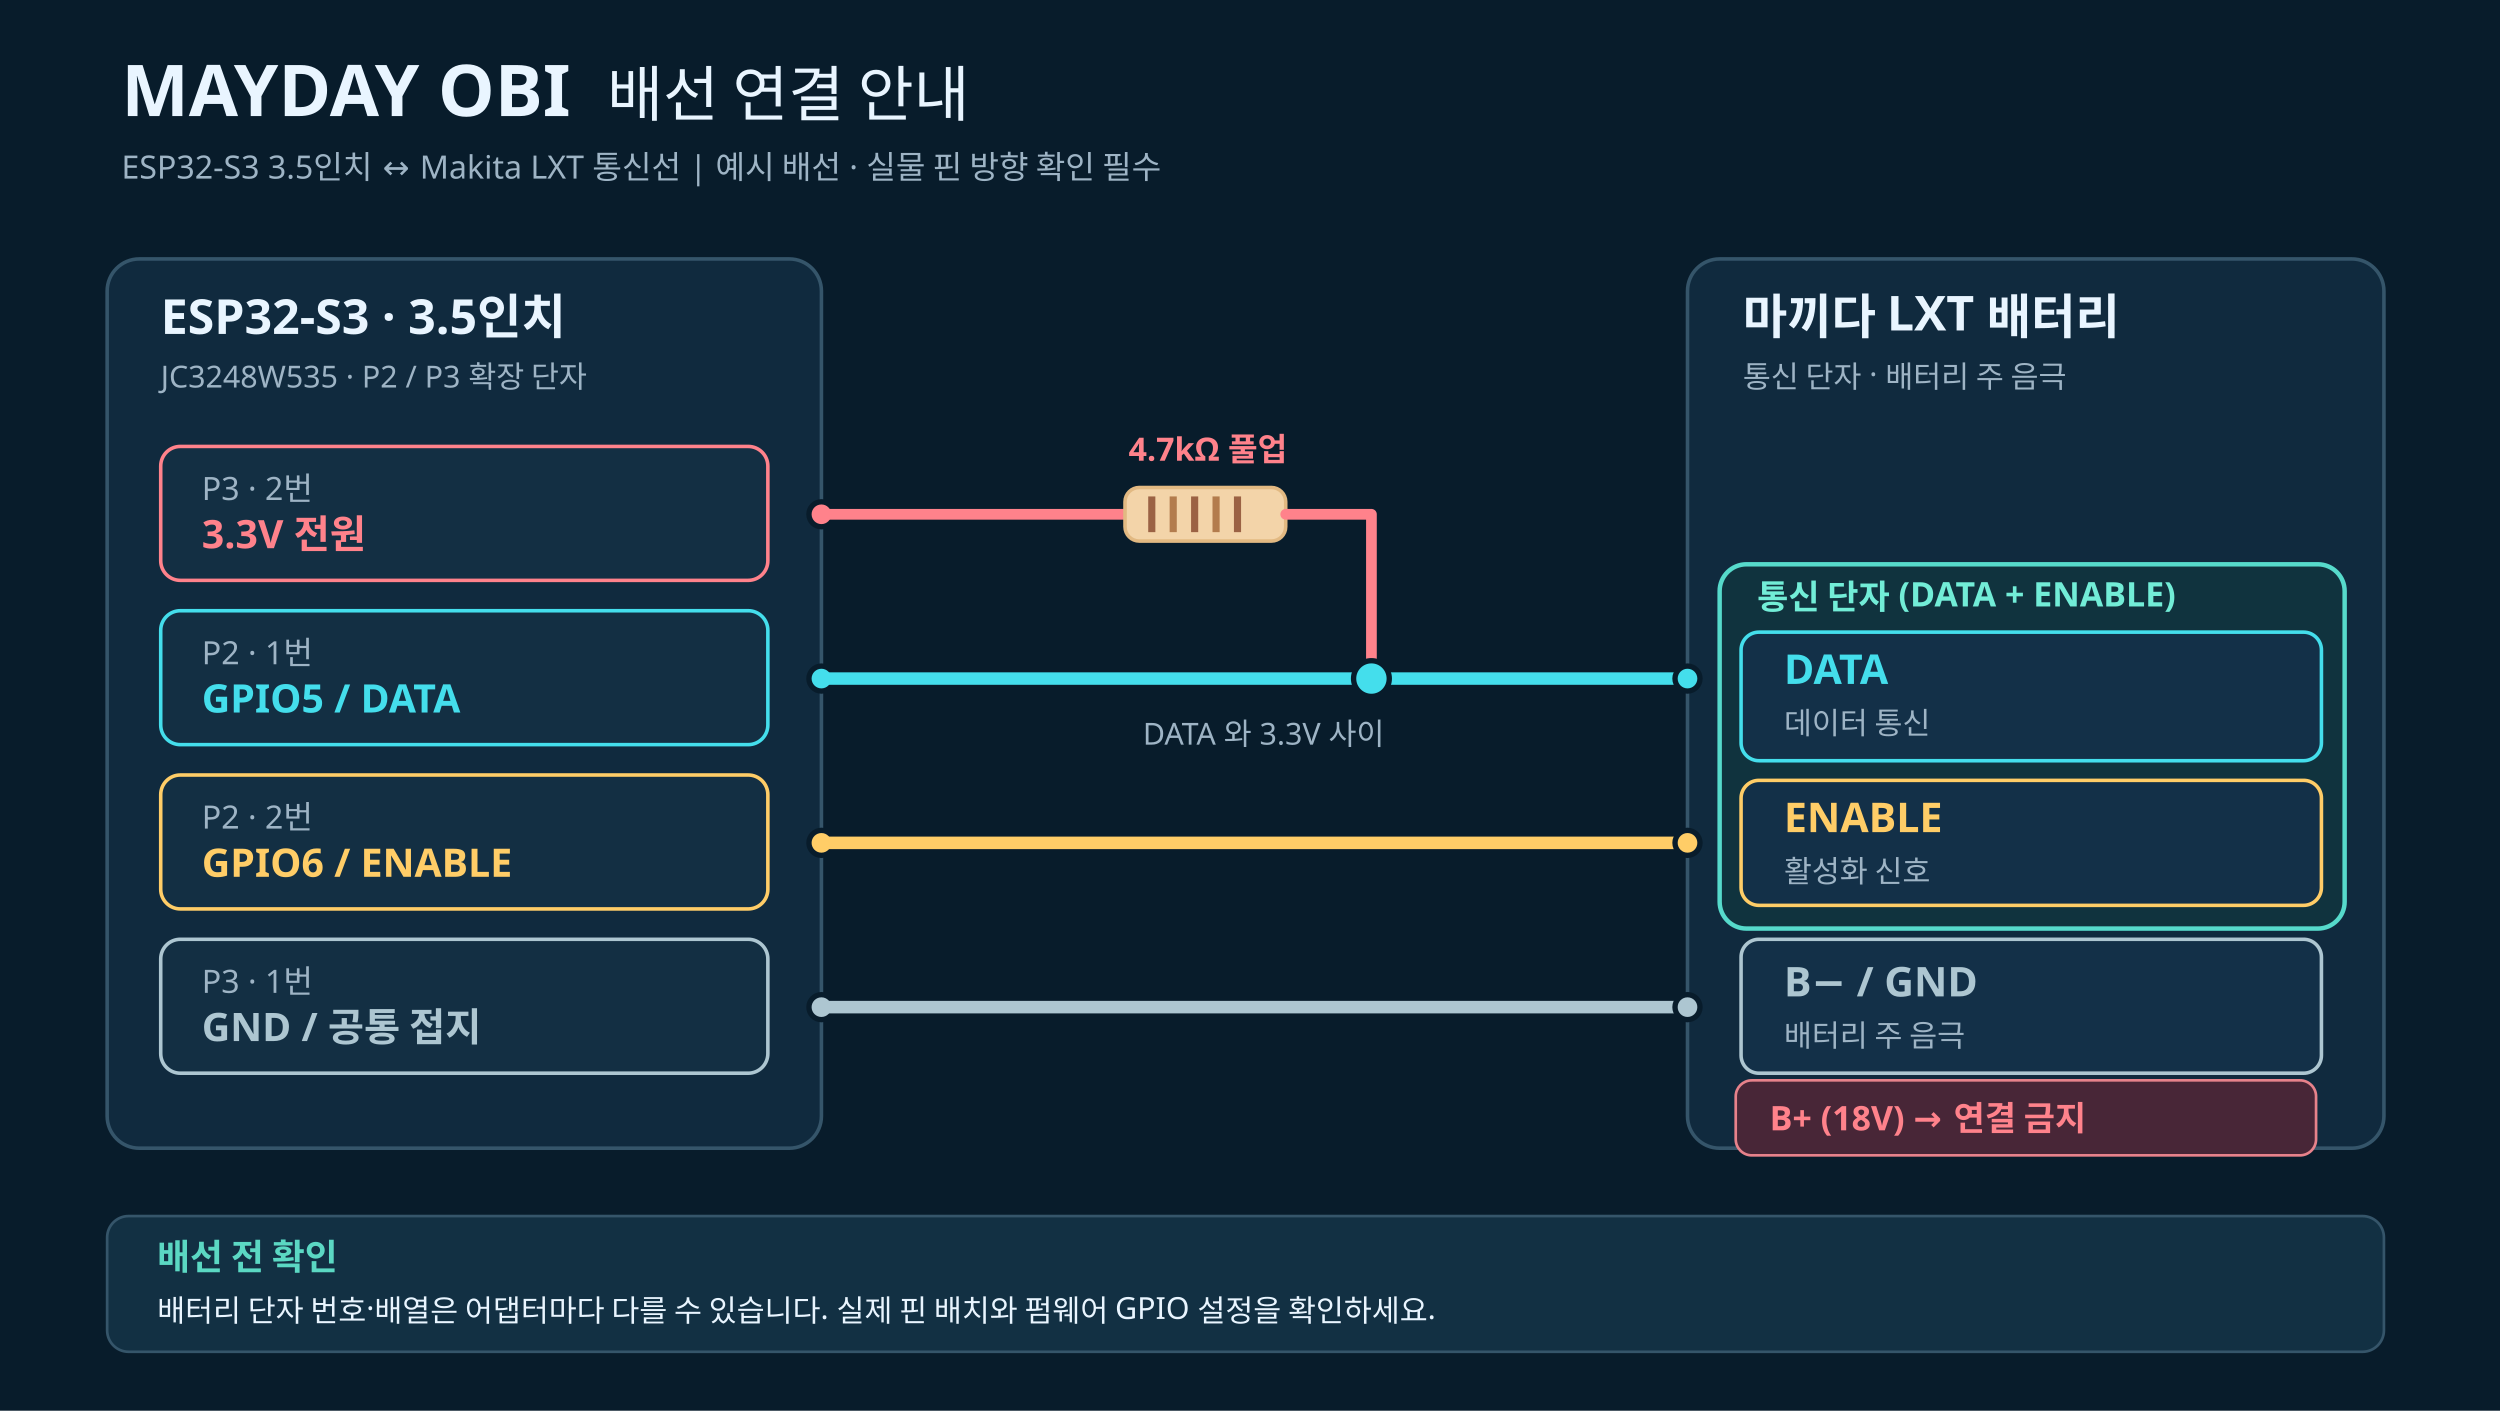
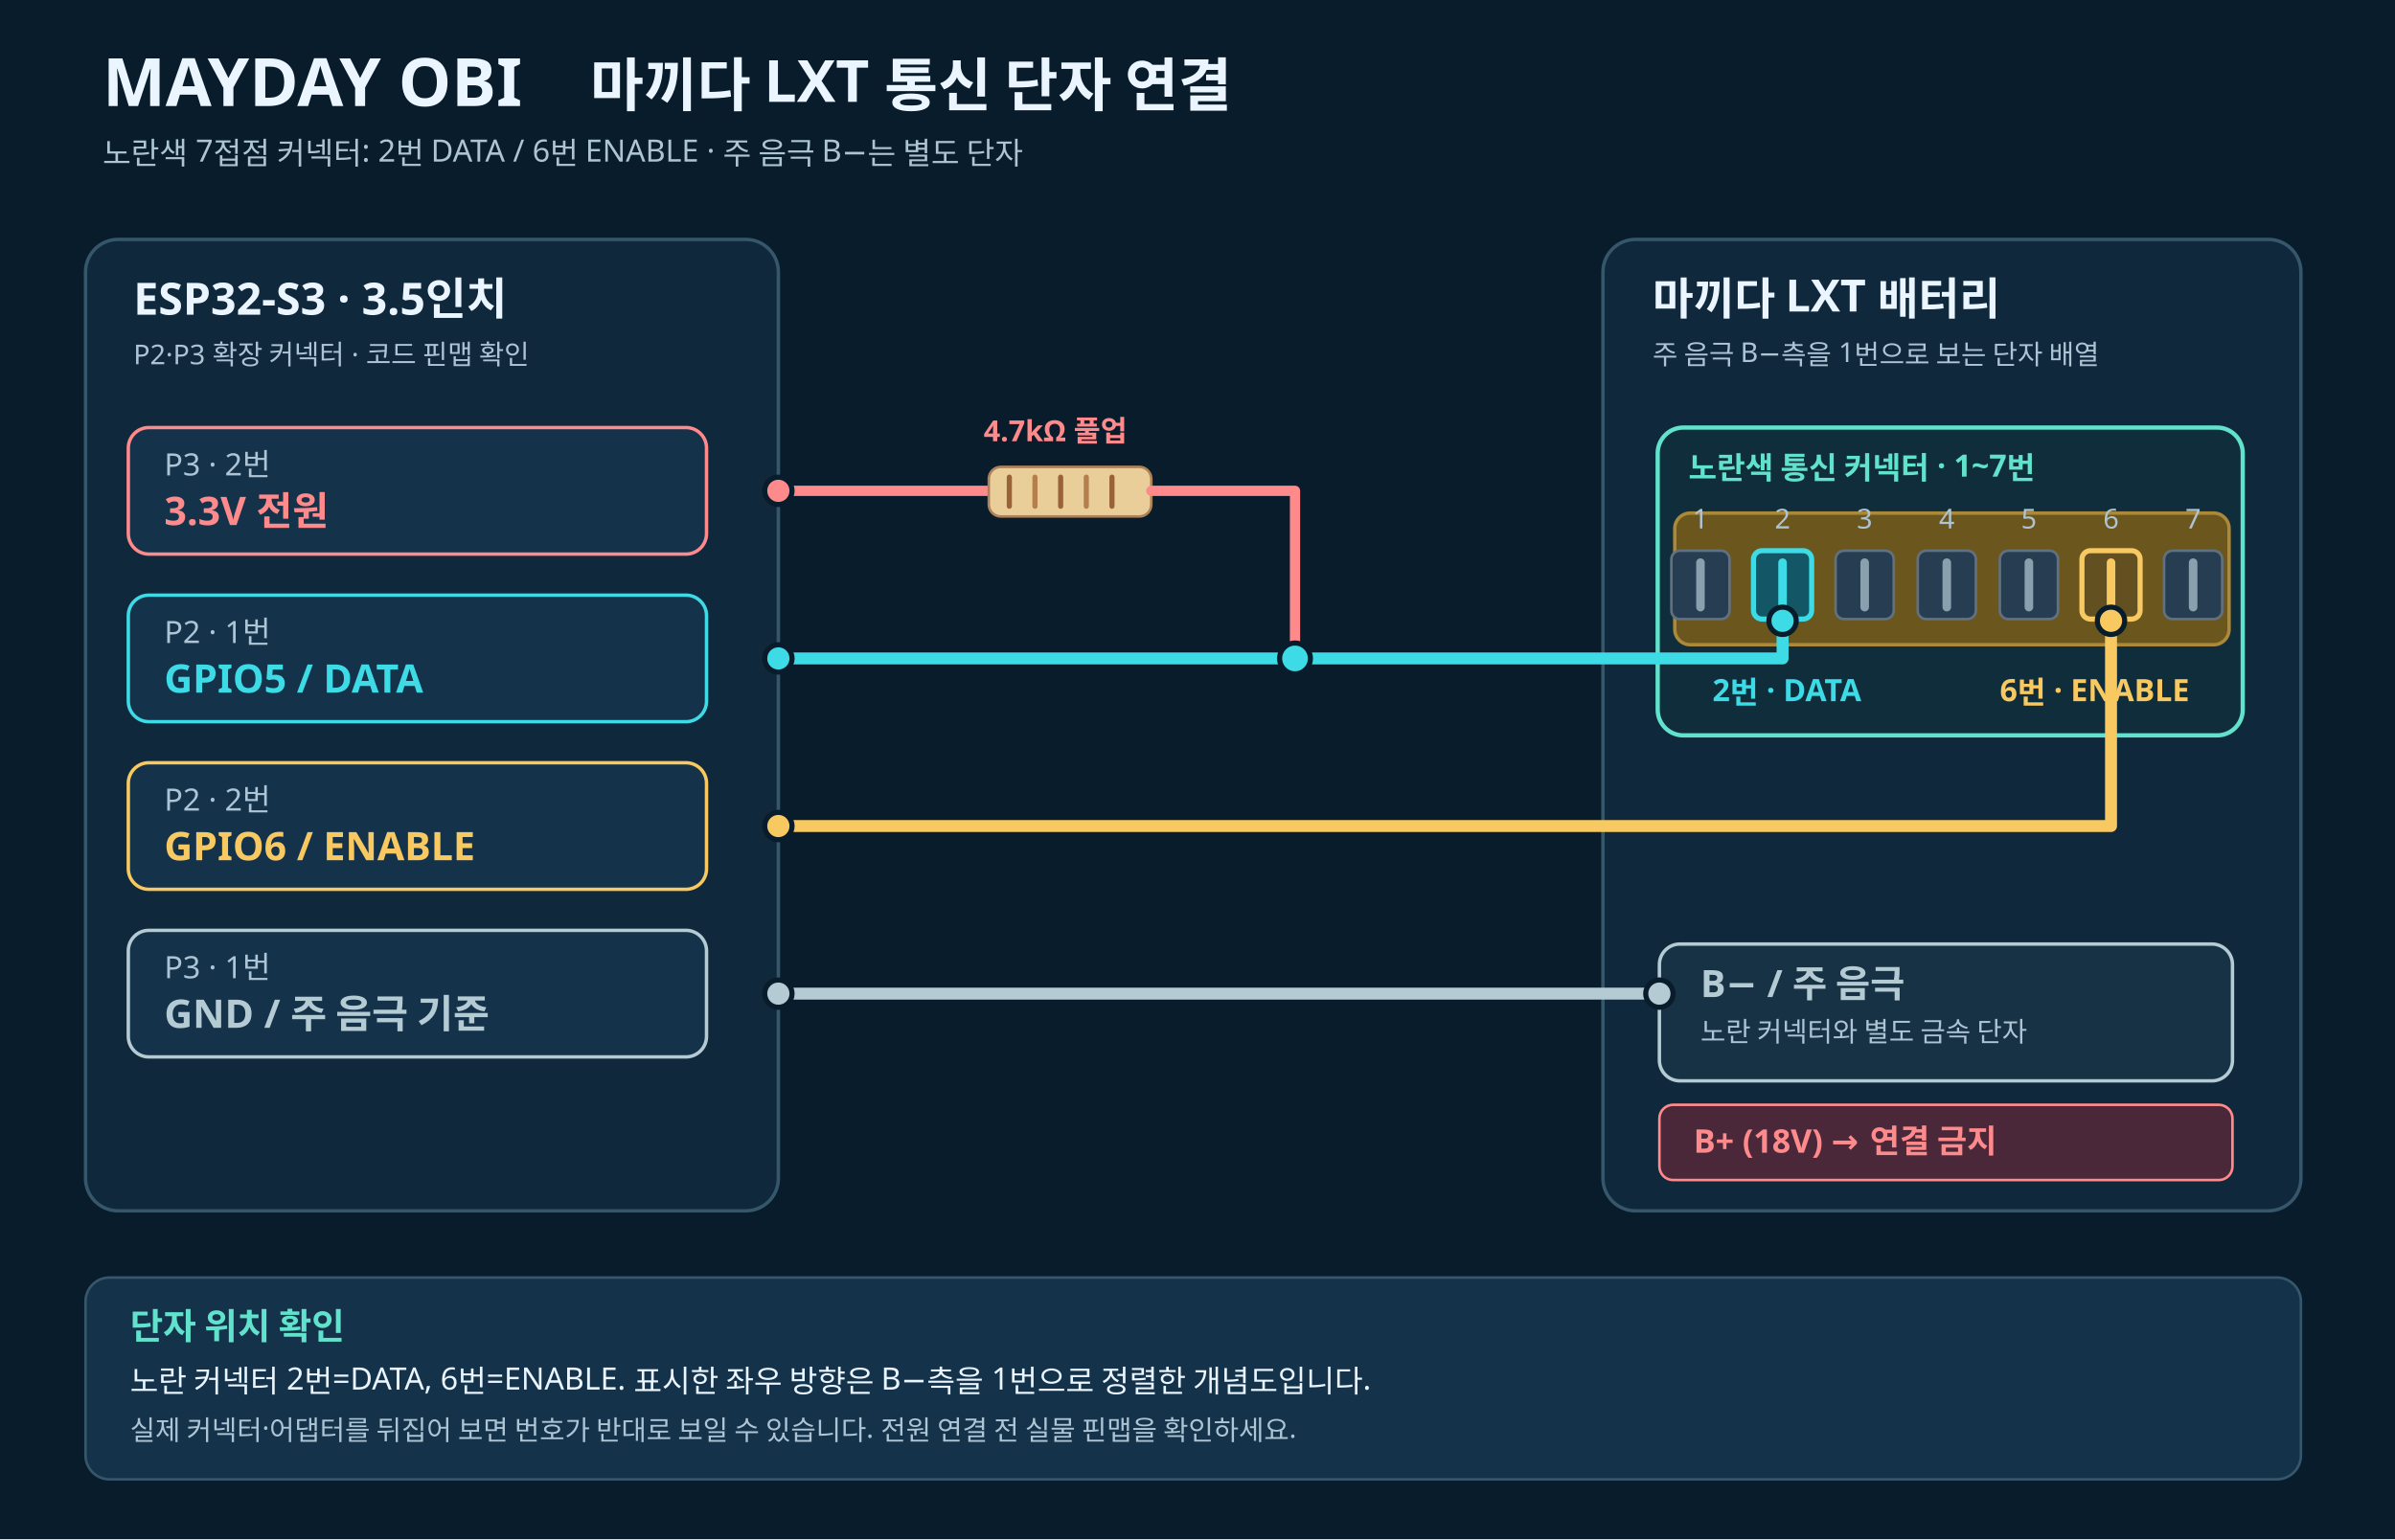
- <svg xmlns="http://www.w3.org/2000/svg" width="1400" height="790" viewBox="0 0 1400 790" role="img" aria-labelledby="wiring-title wiring-desc">
-   <style>text{font-family:'Noto Sans KR','NanumGothic','Malgun Gothic',sans-serif;font-weight:500} .hd{font-weight:750} .sm{font-weight:500}</style>
-   <rect width="1400" height="790" fill="#081c2b" />
-   <text x="68" y="65" font-size="40" fill="#e9f5ff" class="hd">MAYDAY OBI</text>
-   <text x="340" y="65" font-size="34" fill="#e9f5ff">배선 연결 안내</text>
-   <text x="68" y="100" font-size="18" fill="#9eb4c5">ESP32-S3 3.5인치 ↔ Makita LXT 통신선  |  예시 배선 · 실물 핀 방향 확인 필수</text>
-   <rect x="60" y="145" width="400" height="498" rx="18" fill="#102a3e" stroke="#35556a" stroke-width="2" />
-   <rect x="945" y="145" width="390" height="498" rx="18" fill="#102a3e" stroke="#35556a" stroke-width="2" />
-   <text x="90" y="187" font-size="27" fill="#e9f5ff" class="hd">ESP32-S3 · 3.5인치</text>
-   <text x="90" y="217" font-size="17" fill="#9eb4c5">JC3248W535 · P2 / P3 확장 단자</text>
-   <text x="976" y="187" font-size="27" fill="#e9f5ff" class="hd">마끼다 LXT 배터리</text>
-   <text x="976" y="217" font-size="17" fill="#9eb4c5">통신 단자 · 배터리 주 음극</text>
-   <rect x="90" y="250" width="340" height="75" rx="11" fill="#132f43" stroke="#ff828b" stroke-width="2" />
-   <text x="113" y="280" font-size="18" fill="#9eb4c5">P3 · 2번</text>
-   <text x="113" y="307" font-size="22" fill="#ff828b" class="hd">3.3V 전원</text>
-   <circle cx="460" cy="288" r="7" fill="#ff828b" stroke="#081c2b" stroke-width="3" />
-   <rect x="90" y="342" width="340" height="75" rx="11" fill="#132f43" stroke="#44deec" stroke-width="2" />
-   <text x="113" y="372" font-size="18" fill="#9eb4c5">P2 · 1번</text>
-   <text x="113" y="399" font-size="22" fill="#44deec" class="hd">GPIO5 / DATA</text>
-   <circle cx="460" cy="380" r="7" fill="#44deec" stroke="#081c2b" stroke-width="3" />
-   <rect x="90" y="434" width="340" height="75" rx="11" fill="#132f43" stroke="#ffcd67" stroke-width="2" />
-   <text x="113" y="464" font-size="18" fill="#9eb4c5">P2 · 2번</text>
-   <text x="113" y="491" font-size="22" fill="#ffcd67" class="hd">GPIO6 / ENABLE</text>
-   <circle cx="460" cy="472" r="7" fill="#ffcd67" stroke="#081c2b" stroke-width="3" />
-   <rect x="90" y="526" width="340" height="75" rx="11" fill="#132f43" stroke="#adc6d1" stroke-width="2" />
-   <text x="113" y="556" font-size="18" fill="#9eb4c5">P3 · 1번</text>
-   <text x="113" y="583" font-size="22" fill="#adc6d1" class="hd">GND / 공통 접지</text>
-   <circle cx="460" cy="564" r="7" fill="#adc6d1" stroke="#081c2b" stroke-width="3" />
-   <path d="M460 380 H945" fill="none" stroke="#44deec" stroke-width="7" stroke-linejoin="round" stroke-linecap="round" />
-   <path d="M460 472 H945" fill="none" stroke="#ffcd67" stroke-width="7" stroke-linejoin="round" stroke-linecap="round" />
-   <path d="M460 564 H945" fill="none" stroke="#adc6d1" stroke-width="7" stroke-linejoin="round" stroke-linecap="round" />
-   <path d="M460 288 H630" fill="none" stroke="#ff828b" stroke-width="6" stroke-linejoin="round" stroke-linecap="round" />
-   <rect x="630" y="273" width="90" height="30" rx="8" fill="#f3d4a9" stroke="#e2b982" stroke-width="2" />
-   <path d="M645 278 V298" stroke="#9b6244" stroke-width="4" />
-   <path d="M657 278 V298" stroke="#b37c4d" stroke-width="4" />
-   <path d="M669 278 V298" stroke="#9b6244" stroke-width="4" />
-   <path d="M681 278 V298" stroke="#b37c4d" stroke-width="4" />
-   <path d="M693 278 V298" stroke="#9b6244" stroke-width="4" />
-   <path d="M720 288 H768 V380" fill="none" stroke="#ff828b" stroke-width="6" stroke-linejoin="round" stroke-linecap="round" />
-   <circle cx="768" cy="380" r="10" fill="#44deec" stroke="#081c2b" stroke-width="3" />
-   <text x="632" y="258" font-size="18" fill="#ff828b" class="hd">4.7kΩ 풀업</text>
-   <text x="640" y="417" font-size="17" fill="#9eb4c5">DATA 와 3.3V 사이</text>
-   <rect x="963" y="316" width="350" height="204" rx="15" fill="#10333e" stroke="#56dacb" stroke-width="2.5" />
-   <text x="984" y="341" font-size="19" fill="#72edd7" class="hd">통신 단자 (DATA + ENABLE)</text>
-   <rect x="975" y="354" width="325" height="72" rx="10" fill="#133048" stroke="#44deec" stroke-width="2" />
-   <text x="999" y="383" font-size="23" fill="#44deec" class="hd">DATA</text>
-   <text x="999" y="411" font-size="17" fill="#9eb4c5">데이터 통신</text>
-   <circle cx="945" cy="380" r="7" fill="#44deec" stroke="#081c2b" stroke-width="3" />
-   <rect x="975" y="437" width="325" height="70" rx="10" fill="#133048" stroke="#ffcd67" stroke-width="2" />
-   <text x="999" y="466" font-size="23" fill="#ffcd67" class="hd">ENABLE</text>
-   <text x="999" y="494" font-size="17" fill="#9eb4c5">활성화 신호</text>
-   <circle cx="945" cy="472" r="7" fill="#ffcd67" stroke="#081c2b" stroke-width="3" />
-   <rect x="975" y="526" width="325" height="75" rx="10" fill="#133048" stroke="#adc6d1" stroke-width="2" />
-   <text x="999" y="558" font-size="23" fill="#adc6d1" class="hd">B− / GND</text>
-   <text x="999" y="586" font-size="17" fill="#9eb4c5">배터리 주 음극</text>
-   <circle cx="945" cy="564" r="7" fill="#adc6d1" stroke="#081c2b" stroke-width="3" />
-   <rect x="972" y="605" width="325" height="42" rx="9" fill="#482637" stroke="#e7828b" stroke-width="1.5" />
-   <text x="991" y="633" font-size="19" fill="#ff828b" class="hd">B+ (18V) → 연결 금지</text>
-   <rect x="60" y="681" width="1275" height="76" rx="12" fill="#123043" stroke="#35556a" stroke-width="1.5" />
-   <text x="88" y="711" font-size="20" fill="#5bd8c3" class="hd">배선 전 확인</text>
-   <text x="88" y="740" font-size="17" fill="#e9f5ff">배터리 단자 번호·배열은 어댑터마다 다를 수 있습니다. 실제 핀 배치와 펌웨어 GPIO 설정을 확인하세요.</text>
+ <svg xmlns="http://www.w3.org/2000/svg" width="1400" height="900" viewBox="0 0 1400 900" role="img" aria-labelledby="wiring-title wiring-desc">
+   <style>text{font-family:'Noto Sans KR','Malgun Gothic','Nanum Gothic',sans-serif} .strong{font-weight:750} .small{font-weight:500}</style>
+   <rect x="0" y="0" width="1400" height="900" rx="0" fill="#081c2b" stroke="#081c2b" stroke-width="0" />
+   <text x="60" y="62" font-size="39" fill="#eaf5ff" class="strong">MAYDAY OBI</text>
+   <text x="345" y="62" font-size="34" fill="#eaf5ff" class="strong">마끼다 LXT 통신 단자 연결</text>
+   <text x="60" y="96" font-size="18" fill="#adc4d5">노란색 7접점 커넥터: 2번 DATA / 6번 ENABLE · 주 음극 B−는 별도 단자</text>
+   <rect x="50" y="140" width="405" height="568" rx="19" fill="#10283b" stroke="#36566b" stroke-width="2" />
+   <rect x="937" y="140" width="408" height="568" rx="19" fill="#10283b" stroke="#36566b" stroke-width="2" />
+   <text x="78" y="184" font-size="26" fill="#eaf5ff" class="strong">ESP32-S3 · 3.5인치</text>
+   <text x="78" y="213" font-size="16" fill="#adc4d5">P2·P3 확장 커넥터 · 코드 핀맵 확인</text>
+   <rect x="75" y="250" width="338" height="74" rx="12" fill="#14334b" stroke="#ff8a8c" stroke-width="2" />
+   <text x="96" y="278" font-size="18" fill="#adc4d5">P3 · 2번</text>
+   <text x="96" y="307" font-size="23" fill="#ff8a8c" class="strong">3.3V 전원</text>
+   <rect x="75" y="348" width="338" height="74" rx="12" fill="#14334b" stroke="#3ddbe5" stroke-width="2" />
+   <text x="96" y="376" font-size="18" fill="#adc4d5">P2 · 1번</text>
+   <text x="96" y="405" font-size="23" fill="#3ddbe5" class="strong">GPIO5 / DATA</text>
+   <rect x="75" y="446" width="338" height="74" rx="12" fill="#14334b" stroke="#f8c861" stroke-width="2" />
+   <text x="96" y="474" font-size="18" fill="#adc4d5">P2 · 2번</text>
+   <text x="96" y="503" font-size="23" fill="#f8c861" class="strong">GPIO6 / ENABLE</text>
+   <rect x="75" y="544" width="338" height="74" rx="12" fill="#14334b" stroke="#b5cbd4" stroke-width="2" />
+   <text x="96" y="572" font-size="18" fill="#adc4d5">P3 · 1번</text>
+   <text x="96" y="601" font-size="23" fill="#b5cbd4" class="strong">GND / 주 음극 기준</text>
+   <text x="966" y="184" font-size="26" fill="#eaf5ff" class="strong">마끼다 LXT 배터리</text>
+   <text x="966" y="213" font-size="16" fill="#adc4d5">주 음극 B−측을 1번으로 보는 단자 배열</text>
+   <rect x="969" y="250" width="342" height="180" rx="15" fill="#102d3b" stroke="#61e2cc" stroke-width="2.5" />
+   <text x="987" y="280" font-size="18" fill="#61e2cc" class="strong">노란색 통신 커넥터 · 1~7번</text>
+   <rect x="979" y="300" width="324" height="77" rx="9" fill="#6b571e" stroke="#ac8938" stroke-width="2" />
+   <text x="994" y="309" font-size="16" fill="#adc4d5" text-anchor="middle">1</text>
+   <rect x="977" y="322" width="34" height="40" rx="5" fill="#273e52" stroke="#627180" stroke-width="1.5" />
+   <path d="M994 329 V355" stroke="#8ba0af" stroke-width="5" stroke-linecap="round" />
+   <text x="1042" y="309" font-size="16" fill="#adc4d5" text-anchor="middle">2</text>
+   <rect x="1025" y="322" width="34" height="40" rx="5" fill="#135766" stroke="#3ddbe5" stroke-width="3" />
+   <path d="M1042 329 V355" stroke="#3ddbe5" stroke-width="5" stroke-linecap="round" />
+   <text x="1090" y="309" font-size="16" fill="#adc4d5" text-anchor="middle">3</text>
+   <rect x="1073" y="322" width="34" height="40" rx="5" fill="#273e52" stroke="#627180" stroke-width="1.5" />
+   <path d="M1090 329 V355" stroke="#8ba0af" stroke-width="5" stroke-linecap="round" />
+   <text x="1138" y="309" font-size="16" fill="#adc4d5" text-anchor="middle">4</text>
+   <rect x="1121" y="322" width="34" height="40" rx="5" fill="#273e52" stroke="#627180" stroke-width="1.5" />
+   <path d="M1138 329 V355" stroke="#8ba0af" stroke-width="5" stroke-linecap="round" />
+   <text x="1186" y="309" font-size="16" fill="#adc4d5" text-anchor="middle">5</text>
+   <rect x="1169" y="322" width="34" height="40" rx="5" fill="#273e52" stroke="#627180" stroke-width="1.5" />
+   <path d="M1186 329 V355" stroke="#8ba0af" stroke-width="5" stroke-linecap="round" />
+   <text x="1234" y="309" font-size="16" fill="#adc4d5" text-anchor="middle">6</text>
+   <rect x="1217" y="322" width="34" height="40" rx="5" fill="#635021" stroke="#f8c861" stroke-width="3" />
+   <path d="M1234 329 V355" stroke="#f8c861" stroke-width="5" stroke-linecap="round" />
+   <text x="1282" y="309" font-size="16" fill="#adc4d5" text-anchor="middle">7</text>
+   <rect x="1265" y="322" width="34" height="40" rx="5" fill="#273e52" stroke="#627180" stroke-width="1.5" />
+   <path d="M1282 329 V355" stroke="#8ba0af" stroke-width="5" stroke-linecap="round" />
+   <text x="1001" y="410" font-size="18" fill="#3ddbe5" class="strong">2번 · DATA</text>
+   <text x="1169" y="410" font-size="18" fill="#f8c861" class="strong">6번 · ENABLE</text>
+   <rect x="970" y="552" width="335" height="80" rx="12" fill="#173244" stroke="#b5cbd4" stroke-width="2" />
+   <text x="994" y="583" font-size="22" fill="#b5cbd4" class="strong">B− / 주 음극</text>
+   <text x="994" y="609" font-size="16" fill="#adc4d5">노란 커넥터와 별도 금속 단자</text>
+   <rect x="970" y="646" width="335" height="44" rx="8" fill="#4b2839" stroke="#ff8a8c" stroke-width="1.5" />
+   <text x="990" y="674" font-size="19" fill="#ff8a8c" class="strong">B+ (18V) → 연결 금지</text>
+   <path d="M455 385 H1042 V363" fill="none" stroke="#3ddbe5" stroke-width="7" stroke-linecap="round" stroke-linejoin="round" />
+   <path d="M455 483 H1234 V363" fill="none" stroke="#f8c861" stroke-width="7" stroke-linecap="round" stroke-linejoin="round" />
+   <path d="M455 581 H970" fill="none" stroke="#b5cbd4" stroke-width="7" stroke-linecap="round" stroke-linejoin="round" />
+   <path d="M455 287 H578" fill="none" stroke="#ff8a8c" stroke-width="6" stroke-linecap="round" stroke-linejoin="round" />
+   <rect x="578" y="273" width="95" height="29" rx="7" fill="#e9ce9a" stroke="#ad8258" stroke-width="1.5" />
+   <path d="M590 279 V296" fill="none" stroke="#996239" stroke-width="3" stroke-linecap="round" stroke-linejoin="round" />
+   <path d="M605 279 V296" fill="none" stroke="#b47f4c" stroke-width="3" stroke-linecap="round" stroke-linejoin="round" />
+   <path d="M620 279 V296" fill="none" stroke="#996239" stroke-width="3" stroke-linecap="round" stroke-linejoin="round" />
+   <path d="M635 279 V296" fill="none" stroke="#b47f4c" stroke-width="3" stroke-linecap="round" stroke-linejoin="round" />
+   <path d="M650 279 V296" fill="none" stroke="#996239" stroke-width="3" stroke-linecap="round" stroke-linejoin="round" />
+   <path d="M673 287 H757 V385" fill="none" stroke="#ff8a8c" stroke-width="6" stroke-linecap="round" stroke-linejoin="round" />
+   <circle cx="757" cy="385" r="9" fill="#3ddbe5" stroke="#081c2b" stroke-width="3" />
+   <text x="575" y="258" font-size="17" fill="#ff8a8c" class="strong">4.7kΩ 풀업</text>
+   <circle cx="455" cy="287" r="8" fill="#ff8a8c" stroke="#081c2b" stroke-width="3" />
+   <circle cx="455" cy="385" r="8" fill="#3ddbe5" stroke="#081c2b" stroke-width="3" />
+   <circle cx="455" cy="483" r="8" fill="#f8c861" stroke="#081c2b" stroke-width="3" />
+   <circle cx="455" cy="581" r="8" fill="#b5cbd4" stroke="#081c2b" stroke-width="3" />
+   <circle cx="1042" cy="363" r="8" fill="#3ddbe5" stroke="#081c2b" stroke-width="3" />
+   <circle cx="1234" cy="363" r="8" fill="#f8c861" stroke="#081c2b" stroke-width="3" />
+   <circle cx="970" cy="581" r="8" fill="#b5cbd4" stroke="#081c2b" stroke-width="3" />
+   <rect x="50" y="747" width="1295" height="118" rx="14" fill="#14334a" stroke="#36566b" stroke-width="1.5" />
+   <text x="76" y="783" font-size="21" fill="#61e2cc" class="strong">단자 위치 확인</text>
+   <text x="76" y="814" font-size="18" fill="#eaf5ff">노란 커넥터 2번=DATA, 6번=ENABLE. 표시한 좌우 방향은 B−측을 1번으로 정렬한 개념도입니다.</text>
+   <text x="76" y="842" font-size="16" fill="#adc4d5">실제 커넥터·어댑터를 뒤집어 보면 번호가 반대로 보일 수 있습니다. 전원 연결 전 실물 핀맵을 확인하세요.</text>
</svg>
